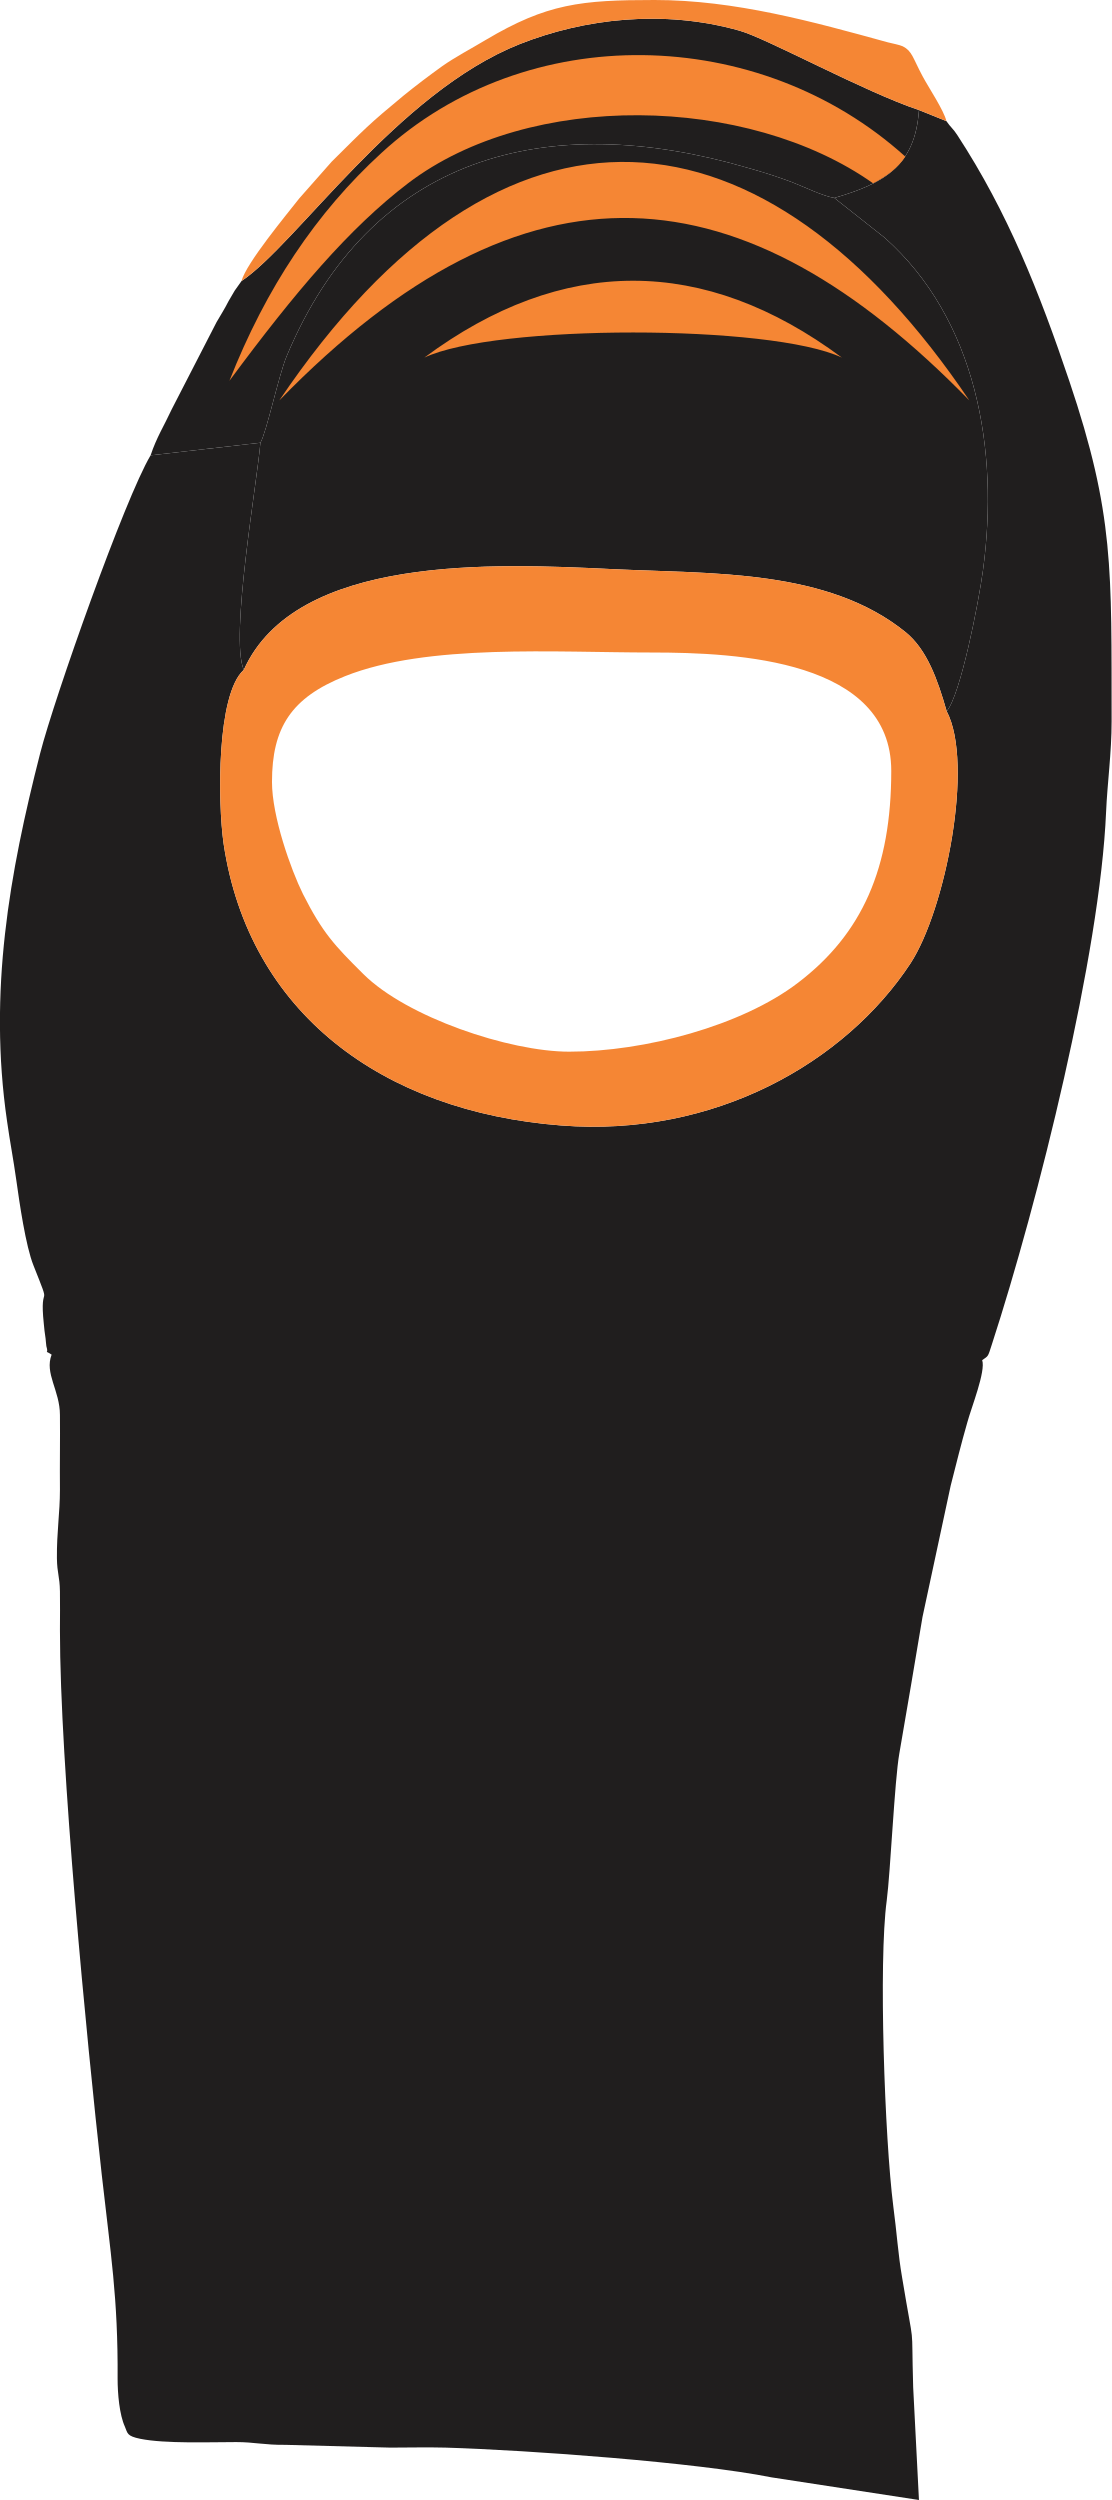
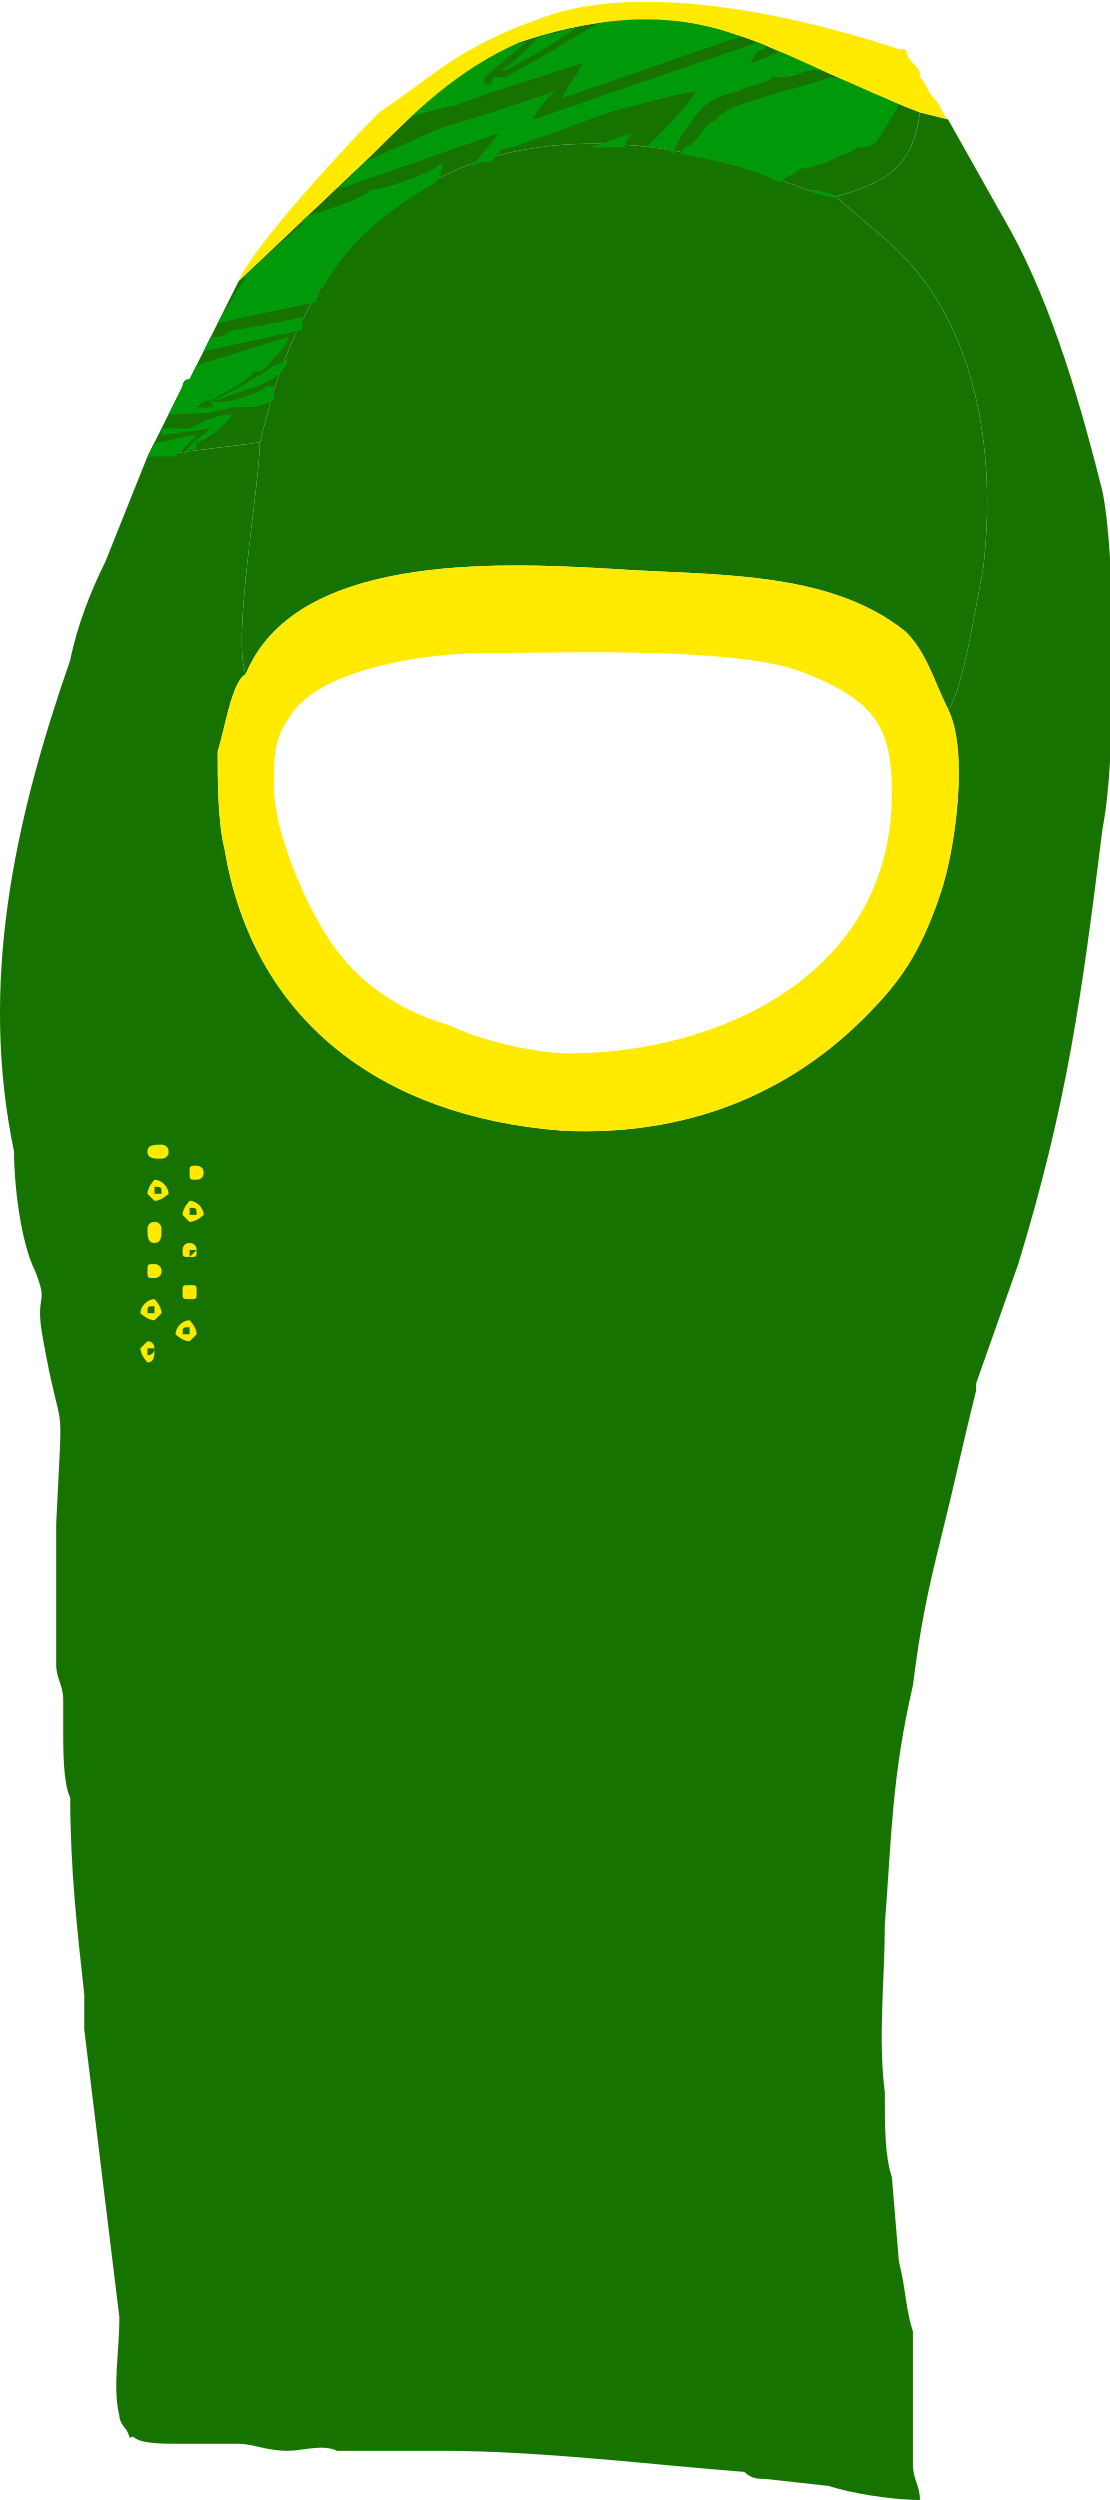
- <svg xmlns="http://www.w3.org/2000/svg" xml:space="preserve" width="100%" height="100%" version="1.1" shape-rendering="geometricPrecision" text-rendering="geometricPrecision" image-rendering="optimizeQuality" fill-rule="evenodd" clip-rule="evenodd" viewBox="0 0 4414 9927">
+ <svg xmlns="http://www.w3.org/2000/svg" xml:space="preserve" width="100%" height="100%" version="1.1" shape-rendering="geometricPrecision" text-rendering="geometricPrecision" image-rendering="optimizeQuality" fill-rule="evenodd" clip-rule="evenodd" viewBox="0 0 158 356">
  <defs />
  <g id="Layer_x0020_1">
-     <g id="_2884807361824">
-       <path fill="#201E1E" d="M3313 786l200 158c363,323 456,842 390,1322 -17,126 -89,495 -144,558 110,208 -5,790 -144,1002 -258,392 -777,691 -1387,643 -712,-55 -1240,-449 -1340,-1118 -24,-167 -28,-595 80,-691 -56,-129 53,-744 66,-902l-436 50c-102,171 -382,962 -439,1185 -121,474 -206,944 -131,1459 12,85 25,150 37,236 12,86 37,260 68,337 77,194 22,52 41,232 2,27 3,26 7,58 0,4 3,28 3,30 12,39 -14,11 21,34 -29,75 33,142 33,240 1,98 -1,197 0,296 0,95 -13,167 -12,273 1,61 11,70 12,131 1,50 0,102 0,153 0,535 105,1615 166,2163 35,314 65,487 63,811 0,58 7,142 29,190 11,26 7,37 61,48 98,20 279,13 381,13 72,0 113,12 196,11l416 11c71,0 147,-2 219,0 334,10 999,59 1294,118l586 90 -23 -448c-8,-286 8,-121 -44,-436 -16,-92 -21,-179 -35,-283 -34,-268 -59,-970 -26,-1213 15,-116 31,-476 50,-584 32,-185 61,-356 92,-542l112 -522c23,-90 41,-164 66,-251 16,-59 74,-204 59,-247 25,-18 22,-11 38,-61 185,-569 430,-1553 454,-2115 5,-116 22,-235 22,-361 -1,-602 11,-820 -168,-1351 -119,-353 -244,-669 -445,-977 -16,-25 -26,-30 -43,-55l-109 -44c-15,226 -145,293 -336,349z" />
-       <path fill="#201E1E" d="M1034 1758c-13,158 -122,773 -66,902 207,-459 995,-423 1467,-400 395,19 852,-1 1162,251 84,69 126,187 162,313 55,-63 127,-432 144,-558 66,-480 -27,-999 -390,-1322l-200 -158c-47,-8 -120,-44 -169,-63 -59,-22 -112,-39 -173,-56 -805,-236 -1502,-46 -1833,748 -31,74 -80,303 -104,343z" />
-       <path fill="#F58634" d="M1080 3105c0,-215 76,-335 290,-420 326,-130 836,-94 1218,-94 344,0 951,30 951,470 0,386 -115,647 -371,842 -224,171 -610,273 -908,273 -238,0 -645,-137 -817,-308 -115,-114 -162,-164 -240,-318 -48,-97 -123,-308 -123,-445zm-112 -445c-108,96 -104,524 -80,691 100,669 628,1063 1340,1118 610,48 1129,-251 1387,-643 139,-212 254,-794 144,-1002 -36,-126 -78,-244 -162,-313 -310,-252 -767,-232 -1162,-251 -472,-23 -1260,-59 -1467,400z" />
-       <path fill="#201E1E" d="M959 1116l-27 38c-12,20 -12,20 -24,41 -18,35 -30,53 -48,84l-178 346c-31,67 -60,111 -84,183l436 -50c24,-40 73,-269 104,-343 331,-794 1028,-984 1833,-748 61,17 114,34 173,56 49,19 122,55 169,63 191,-56 321,-123 336,-349 -214,-71 -605,-285 -712,-315 -303,-86 -618,-48 -873,53 -487,193 -886,794 -1105,941z" />
-       <path fill="#F58634" d="M959 1116c219,-147 618,-748 1105,-941 255,-101 570,-139 873,-53 107,30 498,244 712,315l109 44c-10,-43 -70,-132 -95,-179 -39,-73 -41,-99 -78,-118 -13,-6 -40,-11 -60,-16 -298,-82 -607,-168 -926,-168 -292,0 -427,14 -671,159 -60,36 -118,66 -171,103 -50,36 -106,78 -155,118 -137,113 -155,133 -285,262l-128 145c-51,65 -212,259 -230,329z" />
-       <path fill="#F58634" d="M3467 728c-499,-353 -1365,-368 -1847,0 -233,178 -447,430 -709,784 145,-369 345,-668 604,-905 576,-530 1499,-510 2080,15 -29,44 -73,78 -128,106zm-1782 692c280,-133 1378,-133 1658,0 -548,-407 -1110,-407 -1658,0zm-576 170c984,-1010 1842,-921 2740,0 -810,-1201 -1848,-1323 -2740,0z" />
-     </g>
+     <path fill="#177300" d="M135 17l9 16c6,11 10,25 13,37 2,10 2,38 0,48 -3,24 -5,39 -12,62l-6 17c0,0 0,1 0,1 0,0 0,0 0,0 -2,8 -3,13 -5,21 -2,8 -3,13 -4,21 -3,13 -3,21 -4,34 0,8 -1,16 0,24 0,5 0,9 1,12l1 12c1,4 1,7 2,10l0 19c0,2 1,3 1,5 -4,0 -10,-1 -13,-2l-9 -1c-1,0 -2,0 -3,-1 -13,-1 -29,-3 -43,-3 -2,0 -5,0 -7,0 -3,0 -5,0 -8,0 -2,-1 -5,0 -7,0 -3,0 -5,-1 -7,-1 -3,0 -5,0 -8,0 -3,0 -6,0 -7,-1 -1,0 0,1 -1,-1 0,0 -1,-1 -1,-2 -1,-4 0,-9 0,-14l-5 -41c0,-1 0,-3 0,-5 -1,-9 -2,-18 -2,-28 -1,-2 -1,-7 -1,-9 0,-2 0,-4 0,-5 0,-2 -1,-3 -1,-5 0,-3 0,-6 0,-10 0,-3 0,-6 0,-10 1,-21 1,-10 -2,-27 -1,-6 1,-4 -1,-9 -2,-4 -3,-12 -3,-17 -5,-24 0,-47 8,-70 1,-5 3,-10 5,-14l6 -15 16 -2c0,6 -4,28 -2,33 -2,1 -3,8 -4,11 0,4 0,10 1,14 4,24 22,38 48,40 20,1 34,-7 43,-16 5,-5 8,-9 11,-18 2,-6 4,-20 1,-26 2,-2 4,-15 5,-20 2,-17 -1,-36 -14,-47l-7 -6c7,-2 11,-4 12,-12l4 1z" id="svg-part-0" />
+     <path fill="#177300" d="M119 28l7 6c13,11 16,30 14,47 -1,5 -3,18 -5,20 -2,-4 -3,-8 -6,-11 -11,-9 -28,-8 -42,-9 -17,-1 -45,-2 -52,15 -2,-5 2,-27 2,-33 1,-2 7,-48 56,-42 15,2 22,7 26,7z" id="svg-part-1" />
+     <path fill="#FFEA00" d="M81 150c21,0 46,-11 46,-37 0,-9 -2,-13 -12,-17 -9,-4 -34,-3 -46,-3 -8,0 -22,2 -27,8 -3,4 -3,6 -3,11 0,6 4,16 8,22 4,6 10,10 17,12 4,2 12,4 17,4zm54 -49c3,6 1,20 -1,26 -3,9 -6,13 -11,18 -9,9 -23,17 -43,16 -26,-2 -44,-16 -48,-40 -1,-4 -1,-10 -1,-14 1,-3 2,-10 4,-11 7,-17 35,-16 52,-15 14,1 31,0 42,9 3,3 4,7 6,11z" id="svg-part-2" />
+     <path fill="#177300" d="M131 16c-1,8 -5,10 -12,12 -4,0 -11,-5 -26,-7 -49,-6 -55,40 -56,42l-16 2 5 -10c0,0 0,-1 1,-1l7 -14 19 -18c6,-6 12,-12 21,-16 9,-3 20,-5 31,-1 4,1 18,8 26,11z" id="svg-part-3" />
+     <path fill="#00990A" d="M112 7l-5 2c0,-1 1,-2 2,-2 0,0 0,-1 0,-1 0,0 -1,0 -1,0l-32 11c0,-1 2,-3 3,-4l-9 3c-3,1 -7,2 -9,3l-9 4 -4 4 23 -8 -4 5c0,0 0,0 0,0 1,-1 2,-1 3,-1 1,-1 1,-2 3,-2l11 -4c2,-1 14,-4 15,-4 0,1 -5,6 -6,7 0,0 -1,1 -1,1 0,0 1,0 1,0 1,0 2,0 3,1 0,-1 1,-3 2,-4 2,-3 3,-4 7,-5 2,-1 4,-1 5,-2 2,0 3,0 5,-1 1,0 1,0 2,0 -2,-1 -4,-2 -5,-3zm-23 14c0,-1 1,-2 1,-2 0,0 -3,1 -6,2 1,0 3,0 5,0zm-43 21c-1,0 -1,0 -1,0 0,-1 1,-1 1,-1 3,-6 9,-11 16,-15 1,-1 1,-2 1,-3 0,1 -8,4 -10,4 -3,2 -7,3 -10,4l0 1 -8 7c0,0 0,1 -1,2l-3 5 14 -3c0,0 0,-1 1,-1zm65 -16c1,-1 2,-1 3,-2 2,0 4,-1 6,-2 0,0 1,0 2,-1 1,0 2,0 3,-1l3 -5c-3,-2 -6,-3 -9,-4 -2,0 -3,1 -4,1 -3,1 -12,3 -13,5 -2,1 -2,2 -3,3 -1,1 -2,1 -2,2 6,1 10,2 14,4zm9 2c0,0 -1,0 -1,0 -1,0 -2,0 -4,-1 2,0 4,1 5,1zm-76 17c-1,0 -1,1 -1,2l-14 3 1 -2c1,0 2,0 3,-1 1,0 6,-1 11,-2zm-3 6c0,1 -1,2 -1,2 -2,2 -4,2 -9,4 -1,0 -1,0 -1,0 1,0 8,-4 9,-5 0,0 1,0 2,-1zm-2 4c0,1 0,1 0,2 -2,1 -3,1 -5,1l-1 0c-3,1 -6,1 -9,1l2 -4c0,0 0,-1 1,-1l1 -2 13 -4c0,1 -1,2 -2,3 -1,1 -1,2 -3,2 0,1 -6,4 -6,4 0,0 -1,0 -2,1 1,0 1,0 2,0 1,0 0,0 0,-1 1,1 7,-1 8,-2 1,0 1,0 1,0zm-12 9l-1 1c1,-2 3,-3 4,-4l-7 1 0 -1 4 0c2,-1 4,-2 6,-2 0,1 -4,4 -5,4 0,1 0,1 -1,1zm-2 1l-4 0 1 -2c2,0 4,-1 6,-1 -1,1 -2,2 -3,3zm32 -48c5,-4 10,-8 17,-11 0,0 1,0 1,0l-6 5c0,1 0,0 0,1l1 0c0,-1 0,-1 1,-1 0,0 0,0 0,0 1,0 0,0 1,0l7 -4c3,-2 5,-3 7,-4 7,-1 13,0 19,2 0,0 1,0 1,0l-26 9c1,-2 2,-3 3,-5 0,0 -16,5 -18,6 -1,0 -4,1 -8,2zm20 -12c2,0 4,-1 5,-1 -4,3 -10,6 -10,6 0,0 -1,0 -1,0 0,1 0,1 0,0 1,0 3,-2 6,-5z" id="svg-part-4" />
+     <path fill="#FFEA00" d="M135 17l-4 -1c-8,-3 -22,-10 -26,-11 -11,-4 -22,-2 -31,1 -9,4 -15,10 -21,16l-19 18c2,-5 16,-20 20,-24 6,-4 9,-7 15,-10 2,-1 4,-2 7,-3 14,-6 37,-1 52,4 2,0 1,0 1,0 0,1 1,2 1,2 1,1 1,1 1,2 1,1 1,2 2,3 1,1 1,2 2,3z" id="svg-part-5" />
+     <path fill="#FFEA00" d="M23 163c0,0 1,0 1,1 0,1 -1,1 -1,1 -1,0 -2,0 -2,-1 0,-1 1,-1 2,-1zm5 3c0,0 1,0 1,1 0,1 -1,1 -1,1 -1,0 -1,0 -1,-1 0,-1 0,-1 1,-1zm-1 22c0,0 1,1 1,2 0,0 -1,1 -1,1 -1,0 -2,-1 -2,-1 0,-1 1,-2 2,-2zm0 1c0,0 0,0 0,1 0,0 0,0 0,0 -1,0 -1,0 -1,0 0,-1 0,-1 1,-1zm0 -6c1,0 1,0 1,1 0,1 0,1 -1,1 -1,0 -1,0 -1,-1 0,-1 0,-1 1,-1zm0 1c0,0 0,0 0,0 0,0 0,0 0,0 0,0 -1,0 -1,0 0,0 1,0 1,0zm0 -7c1,0 1,1 1,1 0,1 0,1 -1,1 -1,0 -1,0 -1,-1 0,0 0,-1 1,-1zm0 1c0,0 1,0 1,0 0,0 -1,1 -1,1 0,0 0,-1 0,-1 0,0 0,0 0,0zm0 -7c1,0 2,1 2,2 0,0 -1,1 -2,1 0,0 -1,-1 -1,-1 0,-1 1,-2 1,-2zm0 1c1,0 1,0 1,1 0,0 0,0 -1,0 0,0 0,0 0,0 0,-1 0,-1 0,-1zm1 -5c0,0 0,0 0,0 0,0 0,0 0,0 0,0 -1,0 -1,0 0,0 1,0 1,0zm-7 24c1,0 1,1 1,1 0,1 0,2 -1,2 0,0 -1,-1 -1,-2 0,0 1,-1 1,-1zm0 1c0,0 1,0 1,0 0,1 -1,1 -1,1 0,0 0,0 0,-1 0,0 0,0 0,0zm1 -7c0,0 1,1 1,2 0,0 -1,1 -1,1 -1,0 -2,-1 -2,-1 0,-1 1,-2 2,-2zm0 1c0,0 0,0 0,1 0,0 0,0 0,0 -1,0 -1,0 -1,0 0,-1 0,-1 1,-1zm0 -6c0,0 1,0 1,1 0,1 -1,1 -1,1 -1,0 -1,0 -1,-1 0,-1 0,-1 1,-1zm0 1c0,0 0,0 0,0 0,0 0,0 0,0 0,0 -1,0 -1,0 0,0 1,0 1,0zm0 -7c1,0 1,1 1,1 0,1 0,2 -1,2 -1,0 -1,-1 -1,-2 0,0 0,-1 1,-1zm0 1c0,0 0,0 0,0 0,1 0,1 0,1 0,0 0,0 0,-1 0,0 0,0 0,0zm0 -7c1,0 2,1 2,2 0,0 -1,1 -2,1 0,0 -1,-1 -1,-1 0,-1 1,-2 1,-2zm0 1c1,0 1,0 1,1 0,0 0,0 -1,0 0,0 0,0 0,0 0,-1 0,-1 0,-1zm1 -5c0,0 0,0 0,0 0,0 0,0 0,0 -1,0 -1,0 -1,0 0,0 0,0 1,0z" id="svg-part-6" />
  </g>
</svg>
